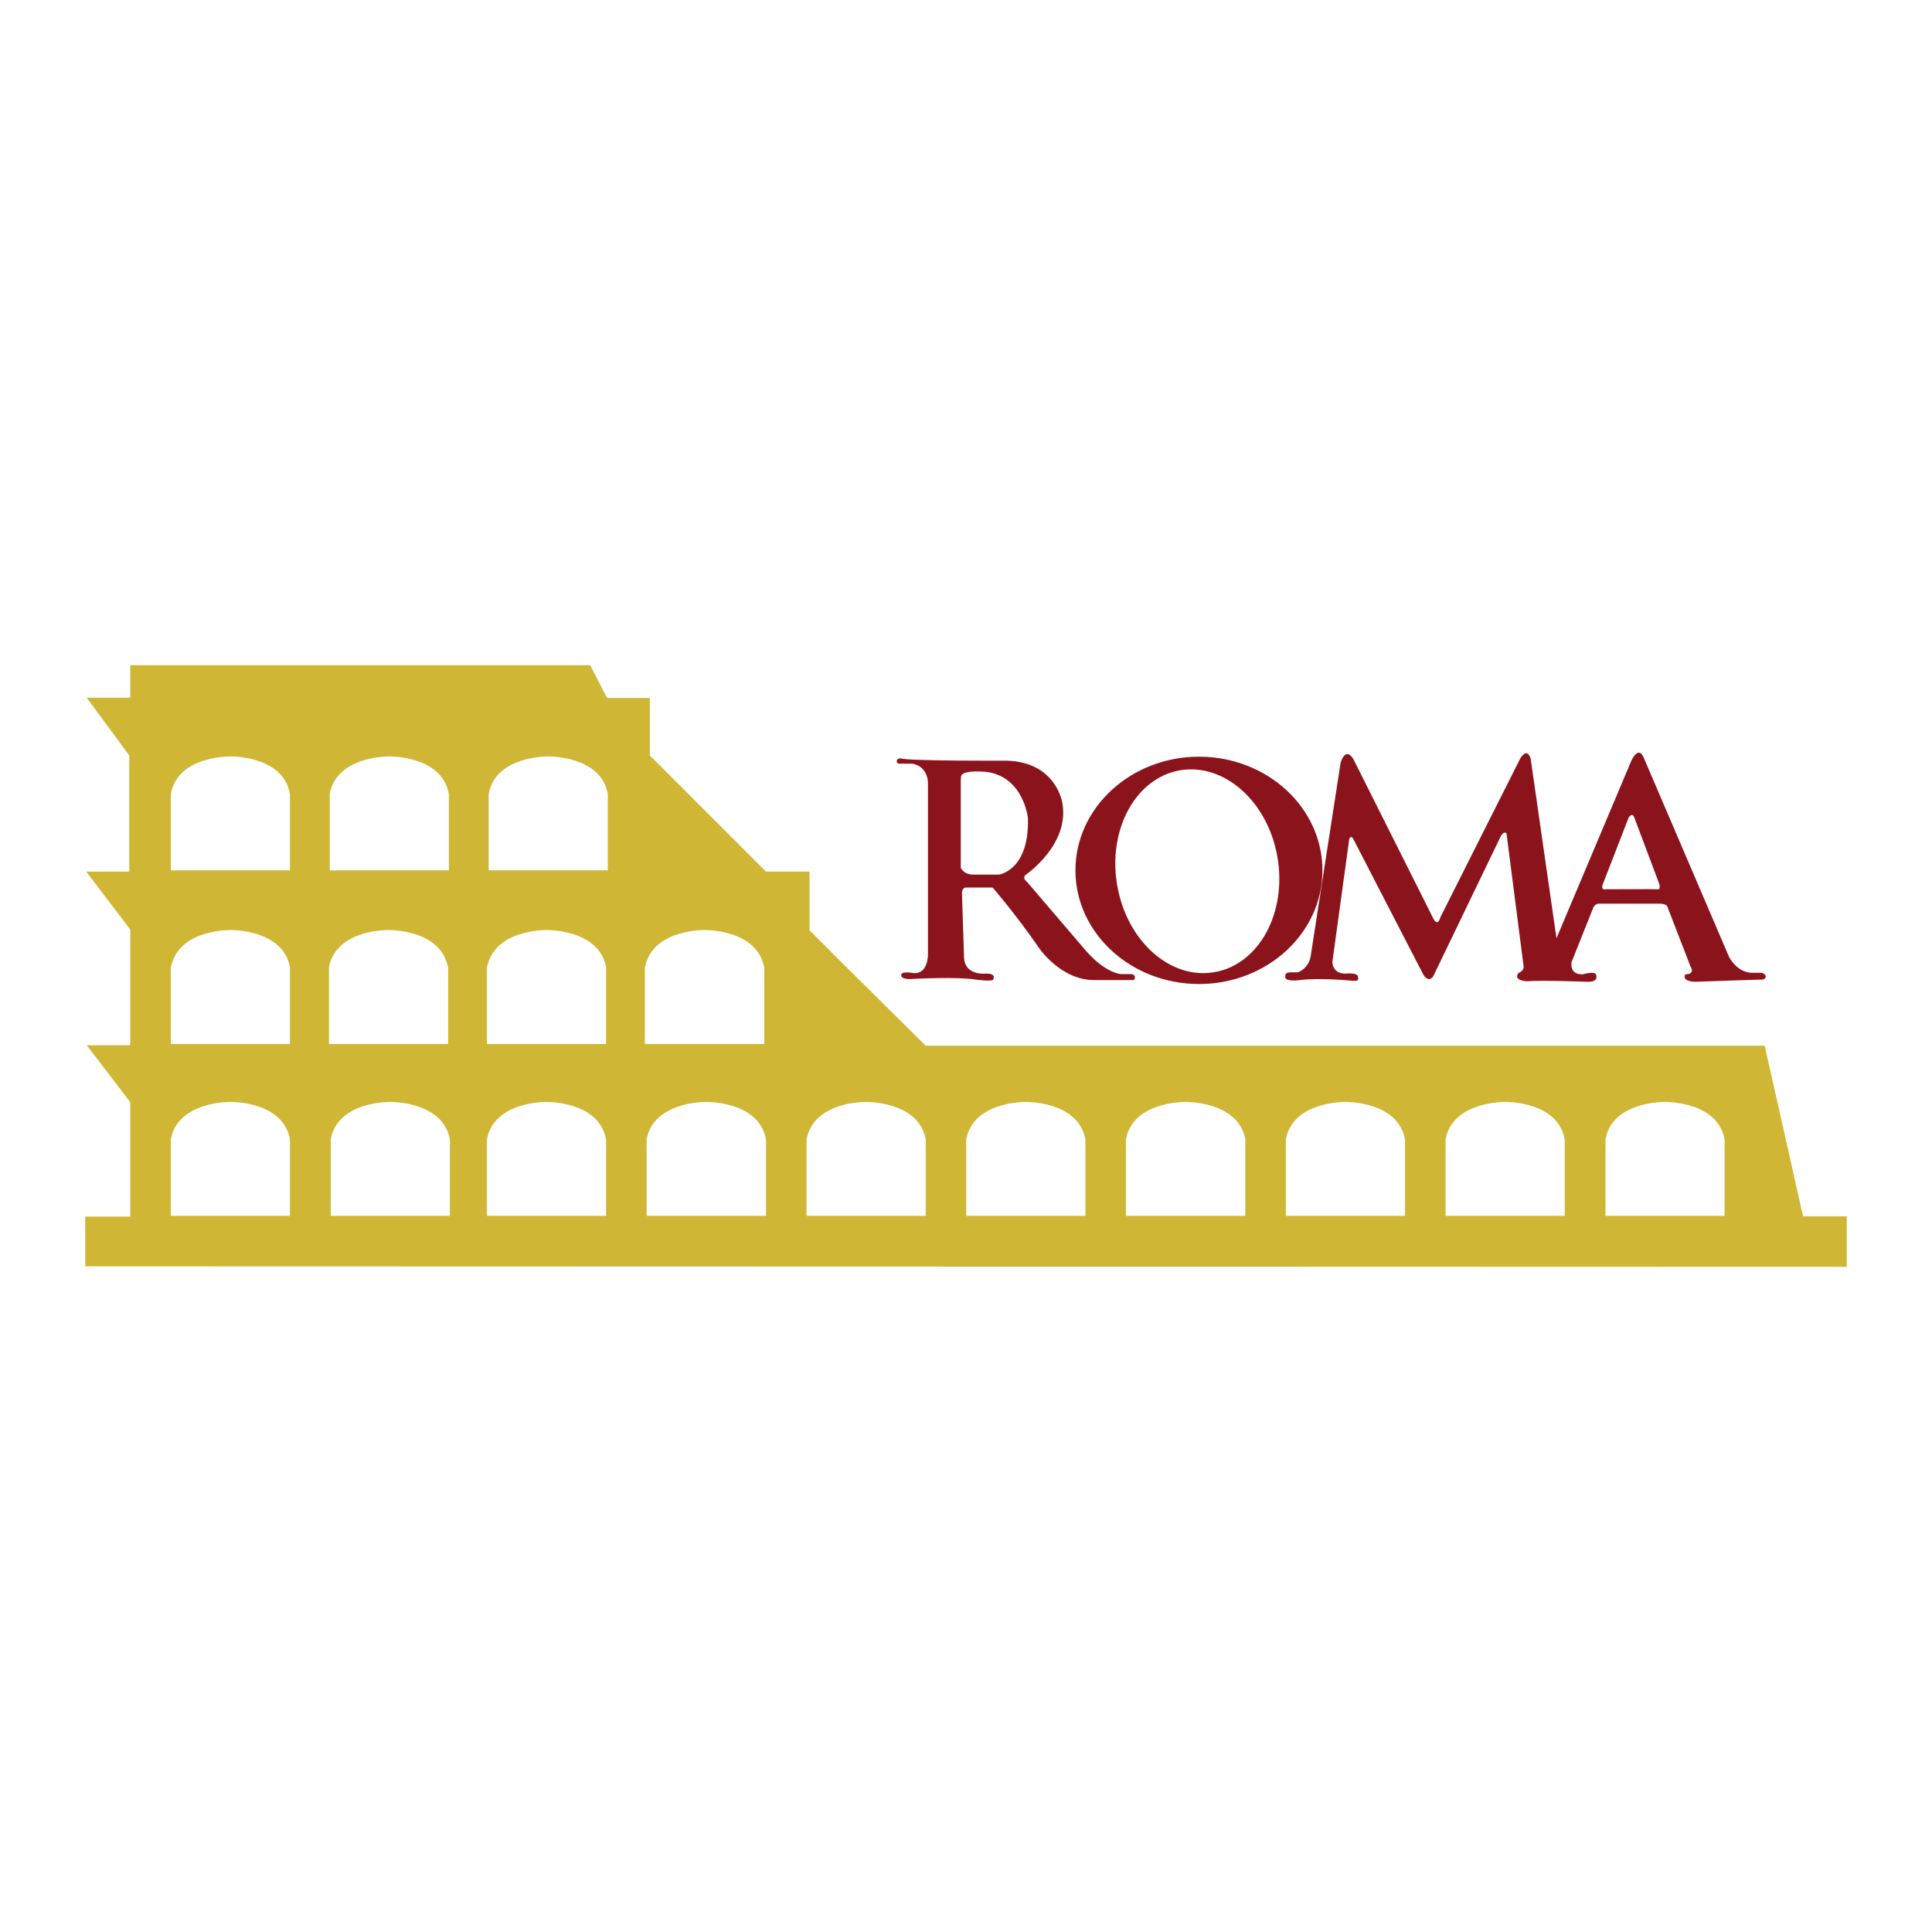
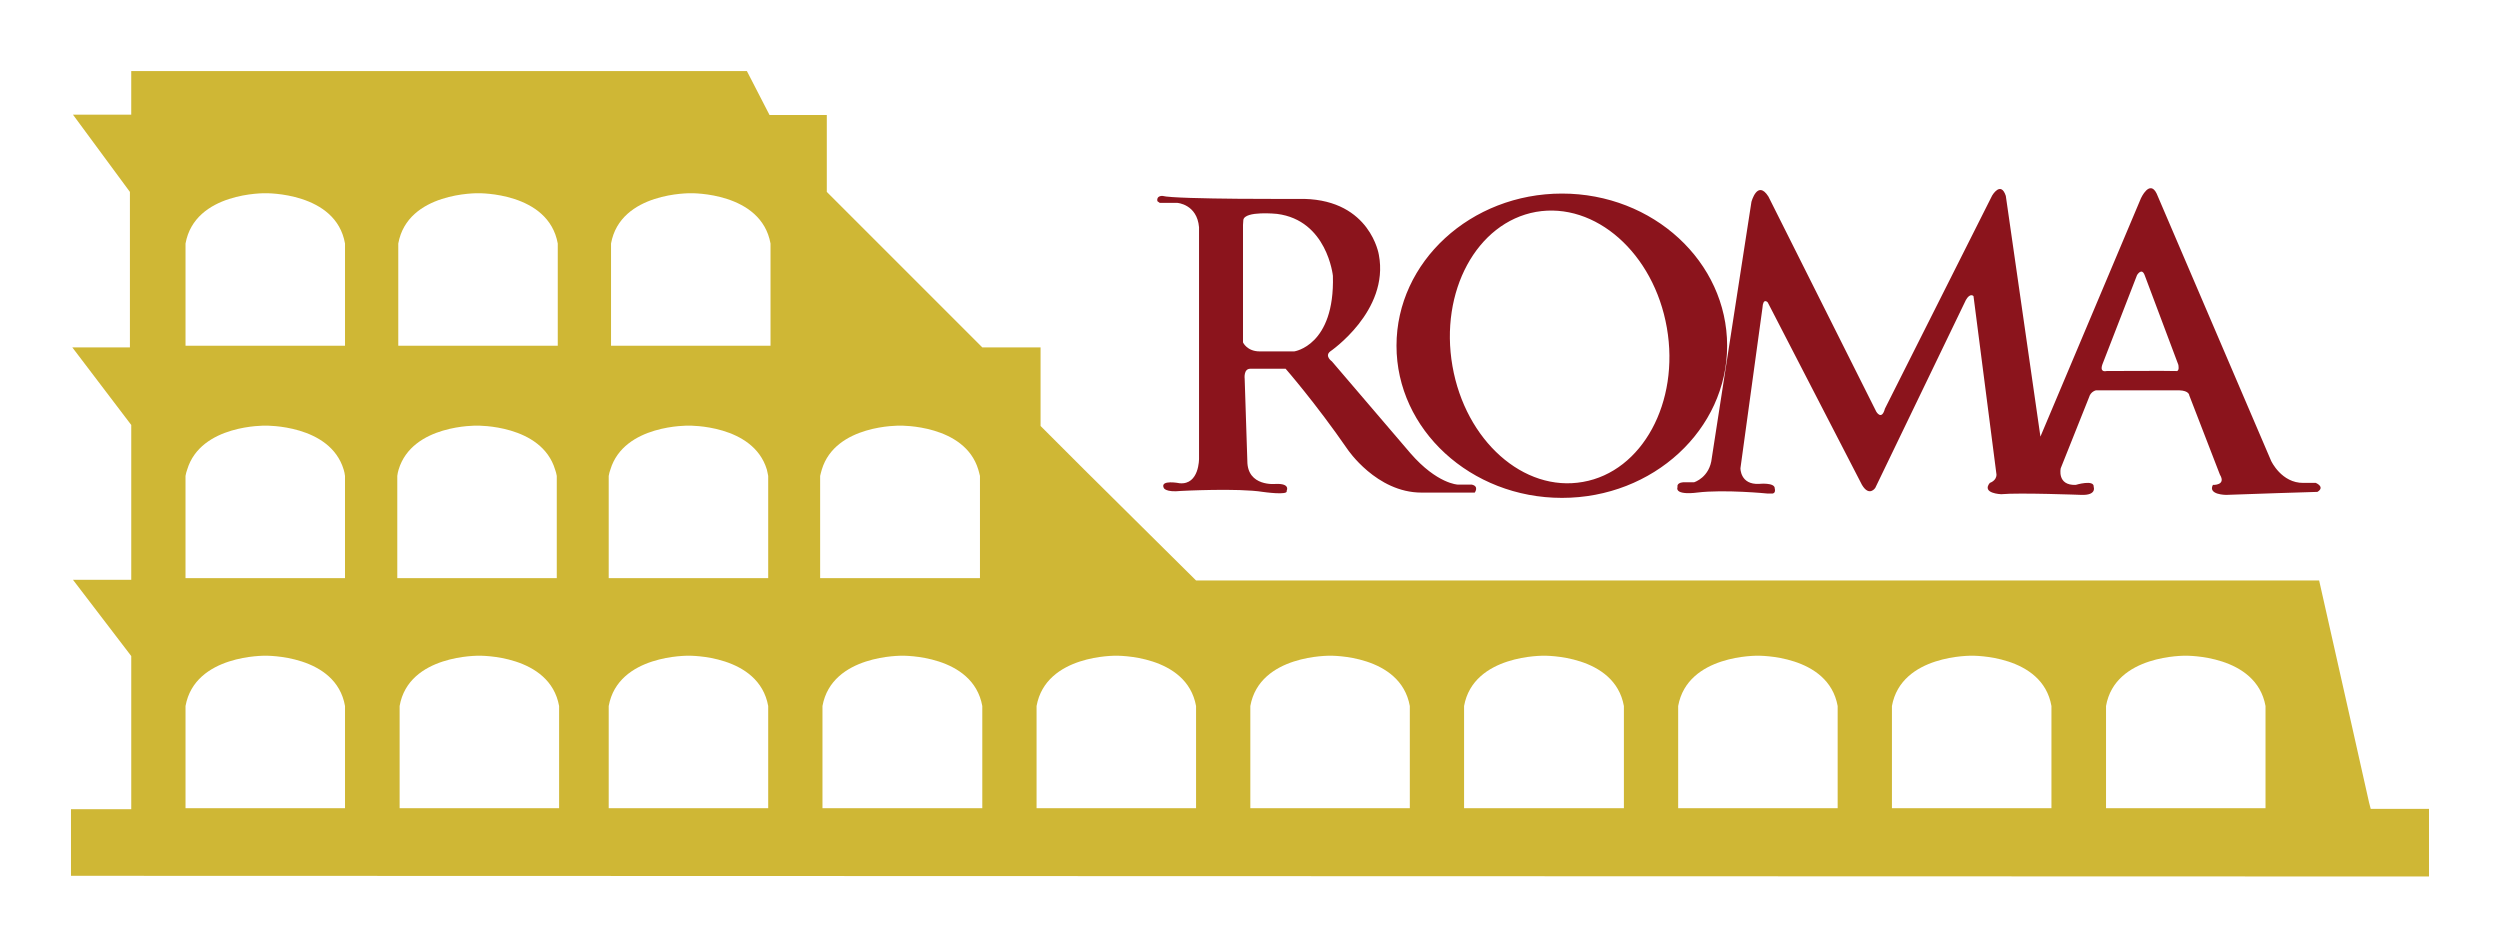
- <svg xmlns="http://www.w3.org/2000/svg" width="2500" height="2500" viewBox="0 0 192.756 192.756">
+ <svg xmlns="http://www.w3.org/2000/svg" width="1000" height="379" viewBox="3.242 61.068 186.273 70.619">
  <g fill-rule="evenodd" clip-rule="evenodd">
    <path fill="#fff" d="M0 0h192.756v192.756H0V0z" />
    <path d="M134.967 97.854s-3.227-.322-5.26-.074c0 0-1.688.248-1.465-.422 0 0-.125-.397.695-.348h.545s1.166-.348 1.316-1.812l2.953-19.083s.445-1.688 1.266-.397l8.039 16.031s.398.695.646-.224l7.99-15.882s.645-1.117 1.018.025l2.58 17.942 7.494-17.769s.646-1.415 1.168-.348l8.535 19.928s.77 1.662 2.408 1.638h.918s.719.298.125.67c0 0-5.732.174-6.801.224 0 0-1.389 0-.992-.744 0 0 1.018.049.521-.77l-2.283-5.906s0-.348-.744-.373h-6.205s-.396.075-.521.521l-2.109 5.286s-.297 1.29 1.117 1.241c0 0 1.391-.422 1.34.148 0 0 .248.646-.943.596 0 0-4.615-.174-5.955-.05 0 0-1.488-.05-.844-.844 0 0 .496-.149.496-.62l-1.713-13.302s-.248-.273-.57.298l-6.75 13.996s-.447.695-.992-.223l-7.023-13.6s-.348-.397-.396.422l-1.639 11.937s-.023 1.241 1.391 1.166c0 0 1.191-.124 1.166.348 0 0 .125.422-.273.372h-.249v.002zm30.426-9.132c.297.05.174-.471.174-.471l-2.508-6.676c-.223-.596-.57 0-.57 0l-2.58 6.651c-.225.645.297.496.297.496s4.862-.025 5.187 0zM95.857 77.828v8.76s.298.67 1.241.67h2.58s3.029-.422 2.879-5.633c0 0-.422-4.145-4.168-4.616 0 0-2.383-.248-2.507.447l-.025.372zm-6.204-1.638l-.174-.124c-.099-.422.372-.397.372-.397.993.273 10.573.224 10.573.224 4.938.124 5.559 4.169 5.559 4.169.793 4.194-3.623 7.197-3.623 7.197-.447.347.123.745.123.745l5.857 6.849c1.984 2.283 3.523 2.333 3.523 2.333h1.043c.57.124.223.596.223.596h-3.971c-3.35 0-5.51-3.226-5.51-3.226-2.381-3.45-4.615-6.005-4.615-6.005h-2.63c-.521 0-.422.744-.422.744l.199 6.13c0 1.936 2.109 1.712 2.109 1.712 1.141-.05.818.521.818.521.148.348-1.762.074-1.762.074-1.836-.298-6.105-.074-6.105-.074-1.166.124-1.29-.224-1.29-.224-.298-.645 1.191-.348 1.191-.348 1.464.125 1.439-1.836 1.439-1.836V78.002c-.149-1.713-1.613-1.812-1.613-1.812h-1.314zm21.814 12.16c.967 5.559 5.311 9.43 9.727 8.636 4.418-.77 7.223-5.932 6.254-11.49-.967-5.559-5.334-9.405-9.752-8.636-4.419.794-7.198 5.932-6.229 11.49zm-4.17-1.514c0-6.254 5.535-11.341 12.334-11.341s12.309 5.087 12.309 11.341c0 6.253-5.51 11.34-12.309 11.34s-12.334-5.086-12.334-11.34z" fill="#8b141c" />
    <path d="M17.041 120.884v.422h11.887v-7.618c-.669-3.847-5.931-3.747-5.931-3.747s-5.261-.1-5.956 3.747V120.884zm15.957-5.533v5.955h11.887v-7.618c-.695-3.847-5.956-3.747-5.956-3.747s-5.261-.1-5.931 3.747v1.663zm15.584 0v5.955h11.887v-7.618c-.695-3.847-5.931-3.747-5.931-3.747s-5.261-.1-5.956 3.747v1.663zm15.932 0v5.955h11.912v-7.618c-.695-3.847-5.956-3.747-5.956-3.747s-5.261-.1-5.956 3.747v1.663zm15.957 0v5.955h11.887v-7.618c-.695-3.847-5.956-3.747-5.956-3.747s-5.236-.1-5.931 3.747v1.663zm15.932 0v5.955h11.887v-7.618c-.693-3.847-5.93-3.747-5.93-3.747s-5.262-.1-5.957 3.747v1.663zm15.931 0v5.955H124.246v-7.618c-.693-3.847-5.955-3.747-5.955-3.747s-5.262-.1-5.957 3.747v1.663zm15.957 0v5.955h11.887v-7.618c-.693-3.847-5.955-3.747-5.955-3.747s-5.236-.1-5.932 3.747v1.663zm15.932 0v5.955h11.889v-7.618c-.672-3.847-5.932-3.747-5.932-3.747s-5.262-.1-5.957 3.747v1.663zm15.957 0v5.955h11.887v-7.618c-.693-3.847-5.955-3.747-5.955-3.747s-5.262-.1-5.932 3.747v1.663zm18.365 0l1.24 5.533.123.472h4.344v5.038h-.396l-175.352-.05v-4.963h4.492v-11.416l-4.343-5.683h4.343V92.742L8.603 86.96h4.293V75.371l-4.244-5.757h4.343v-3.251H58.88l1.688 3.276h4.269v5.732L76.426 86.96h4.343v5.856l3.251 3.251 8.338 8.264h83.705l2.482 11.02zM17.165 96.068c-.05.148-.1.297-.125.471v7.619h11.887v-7.619a2.528 2.528 0 0 0-.099-.471c-1.018-3.375-5.832-3.276-5.832-3.276s-4.814-.099-5.831 3.276zm15.758 0a2.68 2.68 0 0 0-.099.471v7.619h11.887v-7.619c-.024-.174-.074-.322-.124-.471-1.018-3.375-5.832-3.276-5.832-3.276s-4.814-.099-5.832 3.276zm15.783 0c-.05.148-.099.297-.124.471v7.619h11.887v-7.619c-.025-.174-.075-.322-.1-.471-1.018-3.375-5.832-3.276-5.832-3.276s-4.813-.099-5.831 3.276zm15.758 0c-.05.148-.075.297-.124.471v7.619h11.912v-7.619c-.049-.174-.074-.322-.124-.471-1.018-3.375-5.832-3.276-5.832-3.276s-4.814-.099-5.832 3.276zM54.711 75.47s-5.261-.099-5.956 3.748v7.619h11.887v-7.619c-.694-3.847-5.931-3.748-5.931-3.748zm-15.857 0s-5.261-.099-5.956 3.748v7.619h11.887v-7.619c-.695-3.847-5.931-3.748-5.931-3.748zm-15.857 0s-5.261-.099-5.956 3.748v7.619h11.887v-7.619c-.67-3.847-5.931-3.748-5.931-3.748z" fill="#cfb735" />
  </g>
</svg>
